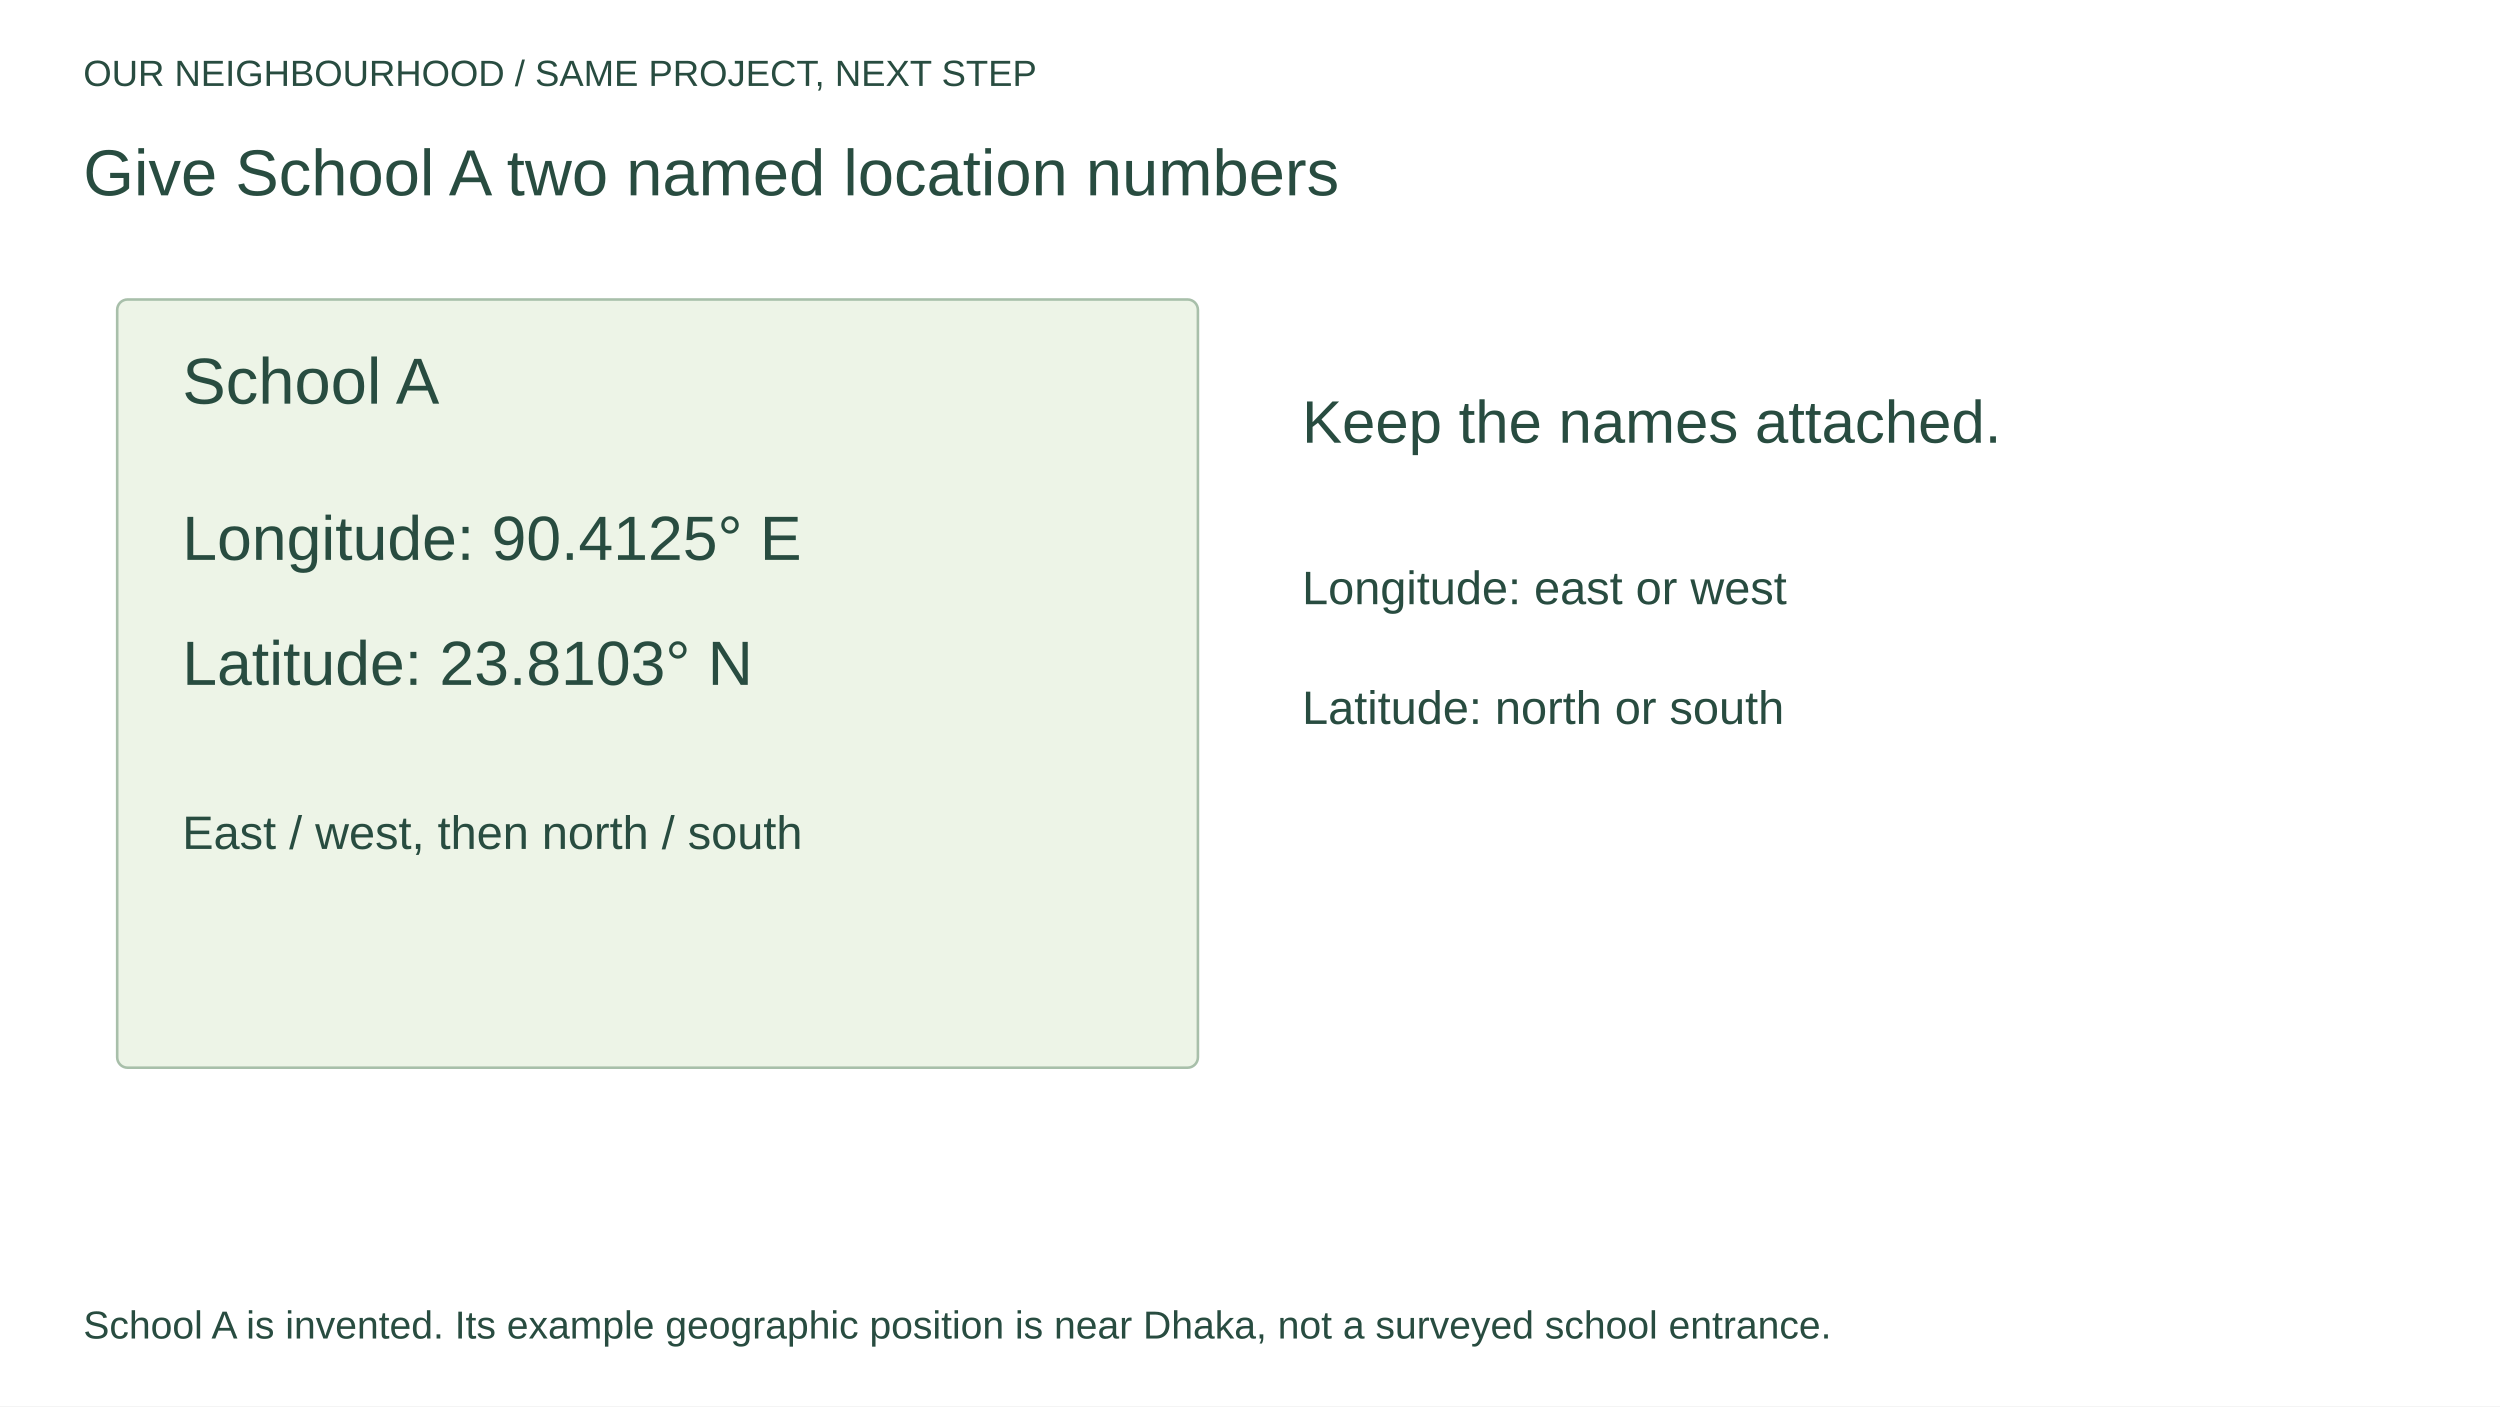
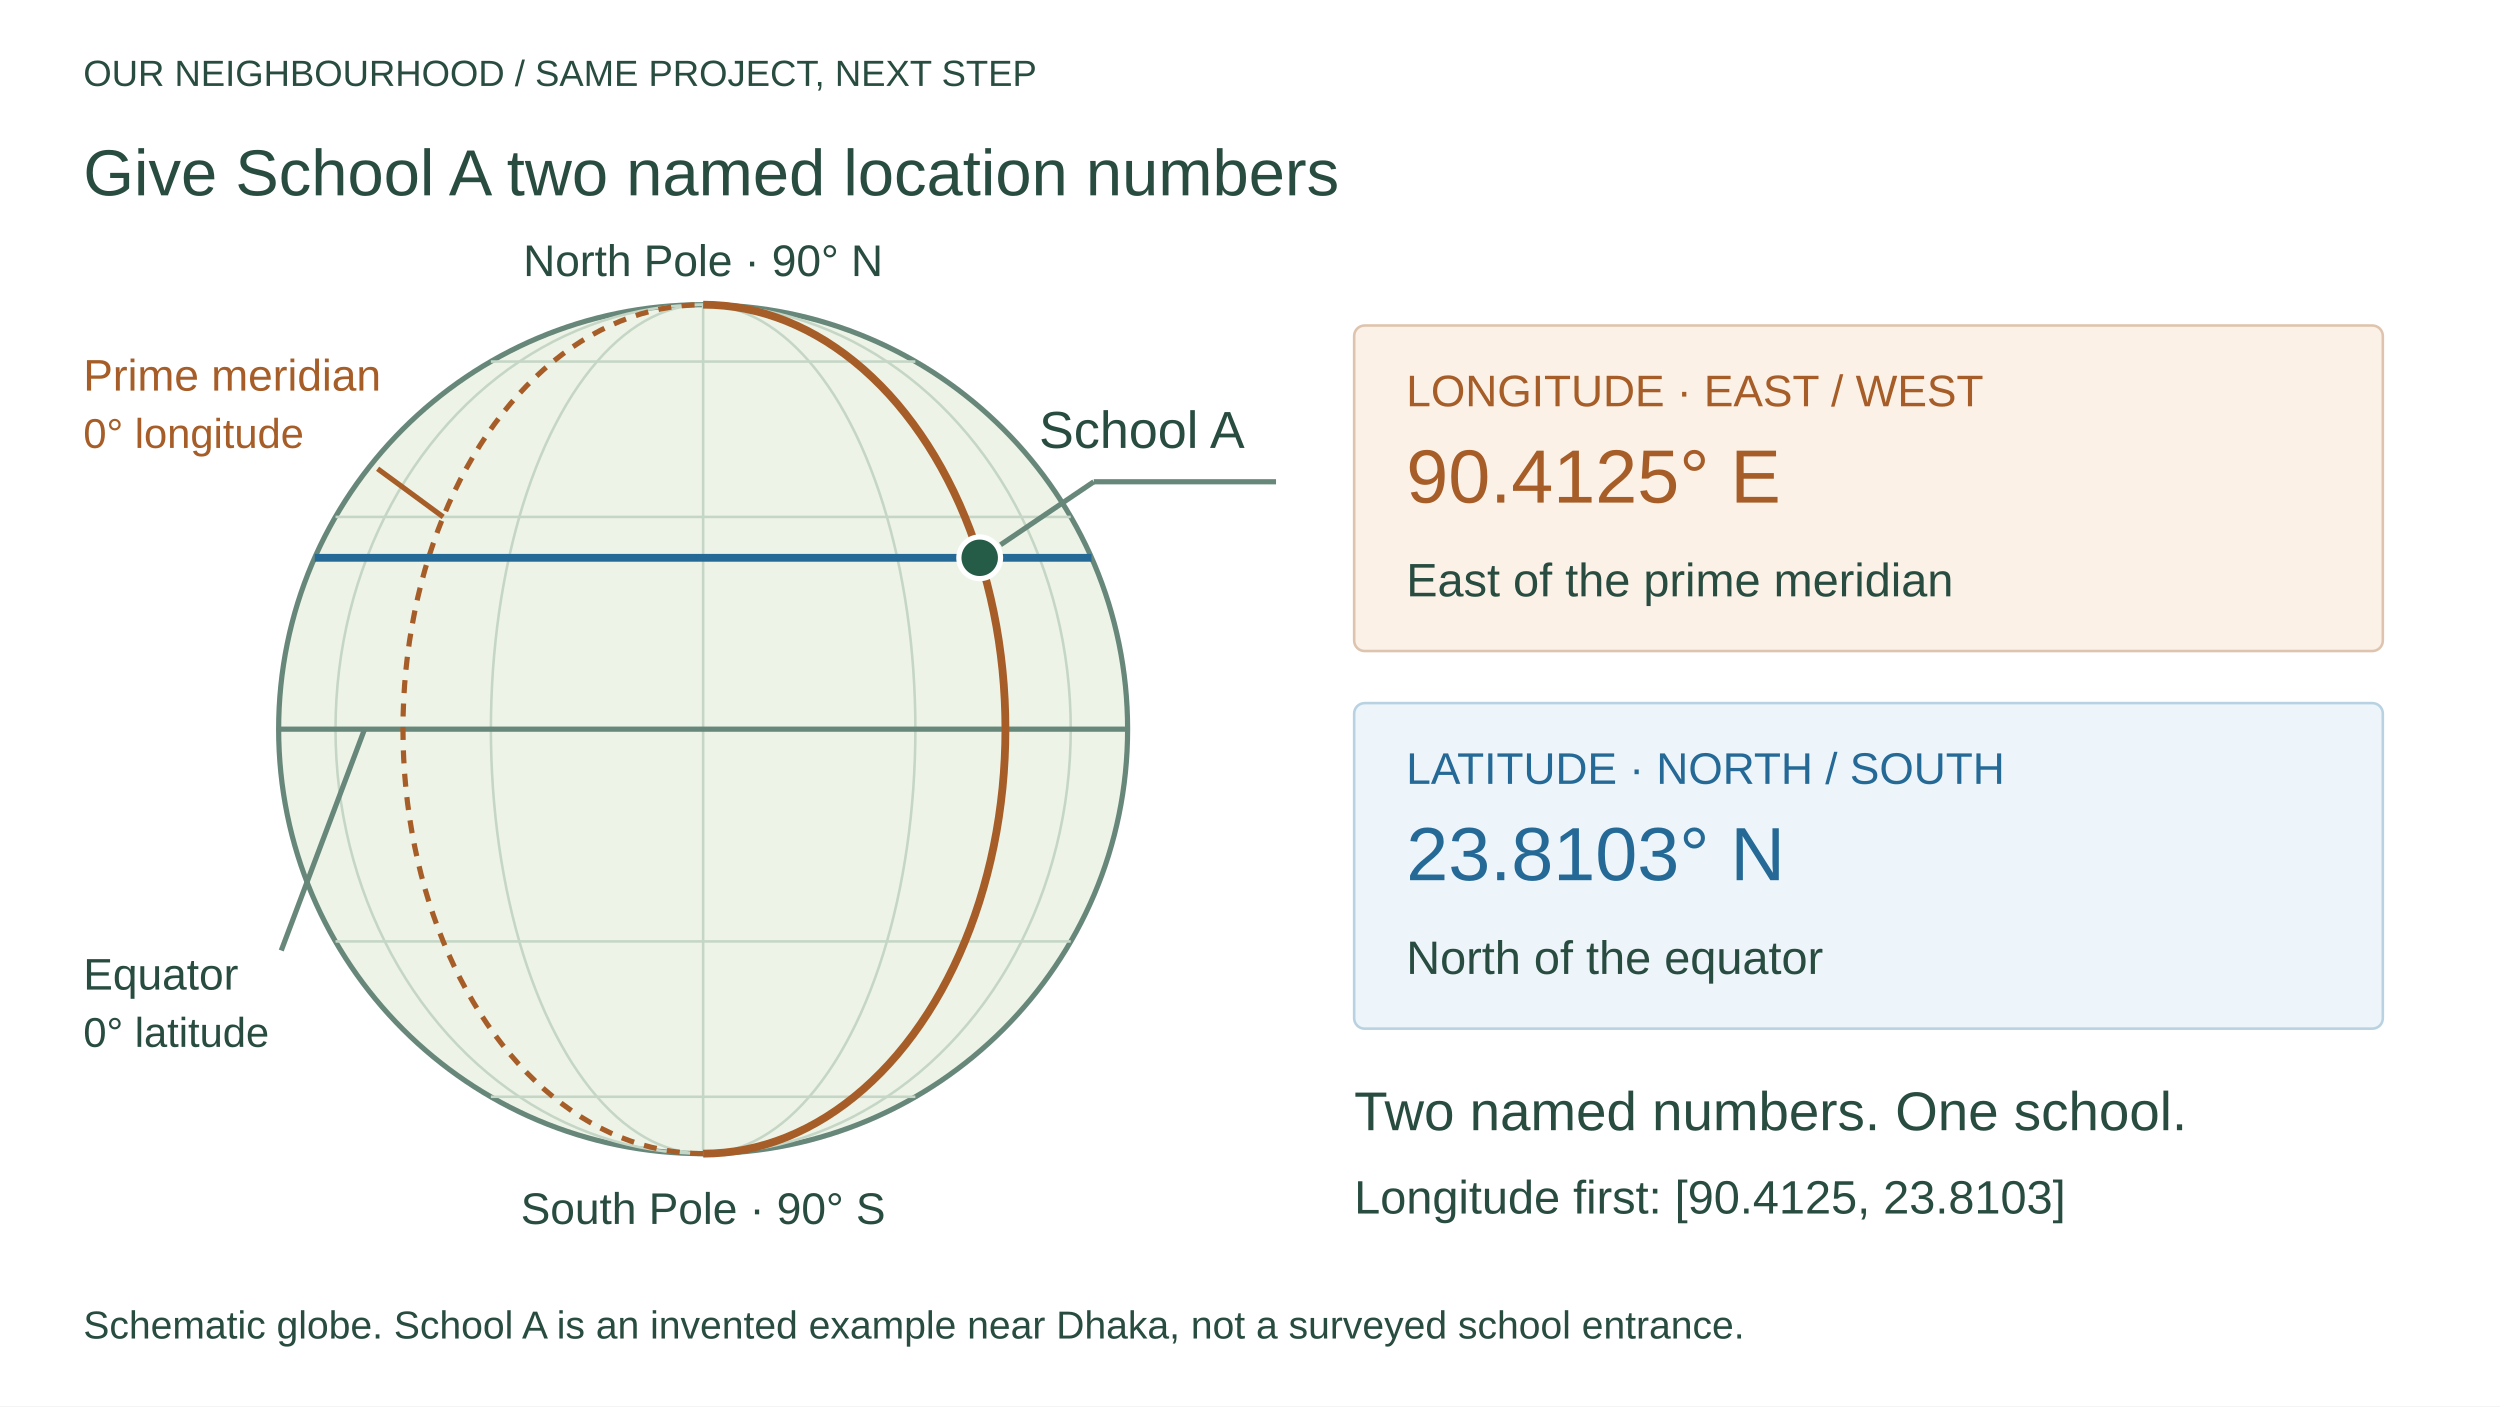
<svg xmlns="http://www.w3.org/2000/svg" width="960" height="540" viewBox="0 0 960 540" role="img" aria-labelledby="scene-title scene-desc">
  <rect width="960" height="540" fill="white" />
  <g font-family="Arial, Helvetica, sans-serif">
    <text x="32" y="33" font-size="14" fill="#284c40" text-anchor="start">OUR NEIGHBOURHOOD / SAME PROJECT, NEXT STEP</text>
    <text x="32" y="75" font-size="25" fill="#284c40" text-anchor="start">Give School A two named location numbers</text>
-     <rect x="45" y="115" width="415" height="295" rx="4" fill="#edf4e7" stroke="#a8bfaa" />
-     <text x="70" y="155" font-size="25" fill="#284c40" text-anchor="start">School A</text>
-     <text x="70" y="215" font-size="24" fill="#284c40" text-anchor="start">Longitude: 90.4125° E</text>
-     <text x="70" y="263" font-size="24" fill="#284c40" text-anchor="start">Latitude:   23.8103° N</text>
-     <text x="70" y="326" font-size="18" fill="#284c40" text-anchor="start">East / west, then north / south</text>
-     <text x="500" y="170" font-size="23" fill="#284c40" text-anchor="start">Keep the names attached.</text>
-     <text x="500" y="232" font-size="18" fill="#284c40" text-anchor="start">Longitude: east or west</text>
-     <text x="500" y="278" font-size="18" fill="#284c40" text-anchor="start">Latitude: north or south</text>
-     <text x="32" y="514" font-size="15" fill="#284c40" text-anchor="start">School A is invented. Its example geographic position is near Dhaka, not a surveyed school entrance.</text>
+     <circle cx="270" cy="280" r="163" fill="#edf4e7" stroke="#668779" stroke-width="2" />
+     <path d="M188.50 421.16 L188.55 421.16 L188.70 421.16 L188.95 421.16 L189.29 421.16 L189.74 421.16 L190.28 421.16 L190.92 421.16 L191.66 421.16 L192.49 421.16 L193.42 421.16 L194.43 421.16 L195.55 421.16 L196.75 421.16 L198.04 421.16 L199.42 421.16 L200.88 421.16 L202.43 421.16 L204.07 421.16 L205.78 421.16 L207.57 421.16 L209.43 421.16 L211.37 421.16 L213.39 421.16 L215.47 421.16 L217.61 421.16 L219.82 421.16 L222.10 421.16 L224.43 421.16 L226.81 421.16 L229.25 421.16 L231.74 421.16 L234.27 421.16 L236.85 421.16 L239.47 421.16 L242.13 421.16 L244.82 421.16 L247.54 421.16 L250.28 421.16 L253.06 421.16 L255.85 421.16 L258.66 421.16 L261.48 421.16 L264.31 421.16 L267.16 421.16 L270.00 421.16 L272.84 421.16 L275.69 421.16 L278.52 421.16 L281.34 421.16 L284.15 421.16 L286.94 421.16 L289.72 421.16 L292.46 421.16 L295.18 421.16 L297.87 421.16 L300.53 421.16 L303.15 421.16 L305.73 421.16 L308.26 421.16 L310.75 421.16 L313.19 421.16 L315.57 421.16 L317.90 421.16 L320.18 421.16 L322.39 421.16 L324.53 421.16 L326.61 421.16 L328.63 421.16 L330.57 421.16 L332.43 421.16 L334.22 421.16 L335.93 421.16 L337.57 421.16 L339.12 421.16 L340.58 421.16 L341.96 421.16 L343.25 421.16 L344.45 421.16 L345.57 421.16 L346.58 421.16 L347.51 421.16 L348.34 421.16 L349.08 421.16 L349.72 421.16 L350.26 421.16 L350.71 421.16 L351.05 421.16 L351.30 421.16 L351.45 421.16 L351.50 421.16" fill="none" stroke="#c5d6c6" stroke-width="1" stroke-dasharray="" />
+     <path d="M128.84 361.50 L128.92 361.50 L129.18 361.50 L129.61 361.50 L130.21 361.50 L130.98 361.50 L131.92 361.50 L133.03 361.50 L134.31 361.50 L135.75 361.50 L137.35 361.50 L139.12 361.50 L141.04 361.50 L143.12 361.50 L145.36 361.50 L147.75 361.50 L150.29 361.50 L152.97 361.50 L155.80 361.50 L158.76 361.50 L161.86 361.50 L165.10 361.50 L168.46 361.50 L171.94 361.50 L175.54 361.50 L179.26 361.50 L183.09 361.50 L187.03 361.50 L191.06 361.50 L195.20 361.50 L199.42 361.50 L203.73 361.50 L208.12 361.50 L212.58 361.50 L217.12 361.50 L221.72 361.50 L226.38 361.50 L231.09 361.50 L235.85 361.50 L240.65 361.50 L245.49 361.50 L250.35 361.50 L255.24 361.50 L260.15 361.50 L265.07 361.50 L270.00 361.50 L274.93 361.50 L279.85 361.50 L284.76 361.50 L289.65 361.50 L294.51 361.50 L299.35 361.50 L304.15 361.50 L308.91 361.50 L313.62 361.50 L318.28 361.50 L322.88 361.50 L327.42 361.50 L331.88 361.50 L336.27 361.50 L340.58 361.50 L344.80 361.50 L348.94 361.50 L352.97 361.50 L356.91 361.50 L360.74 361.50 L364.46 361.50 L368.06 361.50 L371.54 361.50 L374.90 361.50 L378.14 361.50 L381.24 361.50 L384.20 361.50 L387.03 361.50 L389.71 361.50 L392.25 361.50 L394.64 361.50 L396.88 361.50 L398.96 361.50 L400.88 361.50 L402.65 361.50 L404.25 361.50 L405.69 361.50 L406.97 361.50 L408.08 361.50 L409.02 361.50 L409.79 361.50 L410.39 361.50 L410.82 361.50 L411.08 361.50 L411.16 361.50" fill="none" stroke="#c5d6c6" stroke-width="1" stroke-dasharray="" />
+     <path d="M128.84 198.50 L128.92 198.50 L129.18 198.50 L129.61 198.50 L130.21 198.50 L130.98 198.50 L131.92 198.50 L133.03 198.50 L134.31 198.50 L135.75 198.50 L137.35 198.50 L139.12 198.50 L141.04 198.50 L143.12 198.50 L145.36 198.50 L147.75 198.50 L150.29 198.50 L152.97 198.50 L155.80 198.50 L158.76 198.50 L161.86 198.50 L165.10 198.50 L168.46 198.50 L171.94 198.50 L175.54 198.50 L179.26 198.50 L183.09 198.50 L187.03 198.50 L191.06 198.50 L195.20 198.50 L199.42 198.50 L203.73 198.50 L208.12 198.50 L212.58 198.50 L217.12 198.50 L221.72 198.50 L226.38 198.50 L231.09 198.50 L235.85 198.50 L240.65 198.50 L245.49 198.50 L250.35 198.50 L255.24 198.50 L260.15 198.50 L265.07 198.50 L270.00 198.50 L274.93 198.50 L279.85 198.50 L284.76 198.50 L289.65 198.50 L294.51 198.50 L299.35 198.50 L304.15 198.50 L308.91 198.50 L313.62 198.50 L318.28 198.50 L322.88 198.50 L327.42 198.50 L331.88 198.50 L336.27 198.50 L340.58 198.50 L344.80 198.50 L348.94 198.50 L352.97 198.50 L356.91 198.50 L360.74 198.50 L364.46 198.50 L368.06 198.50 L371.54 198.50 L374.90 198.50 L378.14 198.50 L381.24 198.50 L384.20 198.50 L387.03 198.50 L389.71 198.50 L392.25 198.50 L394.64 198.50 L396.88 198.50 L398.96 198.50 L400.88 198.50 L402.65 198.50 L404.25 198.50 L405.69 198.50 L406.97 198.50 L408.08 198.50 L409.02 198.50 L409.79 198.50 L410.39 198.50 L410.82 198.50 L411.08 198.50 L411.16 198.50" fill="none" stroke="#c5d6c6" stroke-width="1" stroke-dasharray="" />
+     <path d="M188.50 138.84 L188.55 138.84 L188.70 138.84 L188.95 138.84 L189.29 138.84 L189.74 138.84 L190.28 138.84 L190.92 138.84 L191.66 138.84 L192.49 138.84 L193.42 138.84 L194.43 138.84 L195.55 138.84 L196.75 138.84 L198.04 138.84 L199.42 138.84 L200.88 138.84 L202.43 138.84 L204.07 138.84 L205.78 138.84 L207.57 138.84 L209.43 138.84 L211.37 138.84 L213.39 138.84 L215.47 138.84 L217.61 138.84 L219.82 138.84 L222.10 138.84 L224.43 138.84 L226.81 138.84 L229.25 138.84 L231.74 138.84 L234.27 138.84 L236.85 138.84 L239.47 138.84 L242.13 138.84 L244.82 138.84 L247.54 138.84 L250.28 138.84 L253.06 138.84 L255.85 138.84 L258.66 138.84 L261.48 138.84 L264.31 138.84 L267.16 138.84 L270.00 138.84 L272.84 138.84 L275.69 138.84 L278.52 138.84 L281.34 138.84 L284.15 138.84 L286.94 138.84 L289.72 138.84 L292.46 138.84 L295.18 138.84 L297.87 138.84 L300.53 138.84 L303.15 138.84 L305.73 138.84 L308.26 138.84 L310.75 138.84 L313.19 138.84 L315.57 138.84 L317.90 138.84 L320.18 138.84 L322.39 138.84 L324.53 138.84 L326.61 138.84 L328.63 138.84 L330.57 138.84 L332.43 138.84 L334.22 138.84 L335.93 138.84 L337.57 138.84 L339.12 138.84 L340.58 138.84 L341.96 138.84 L343.25 138.84 L344.45 138.84 L345.57 138.84 L346.58 138.84 L347.51 138.84 L348.34 138.84 L349.08 138.84 L349.72 138.84 L350.26 138.84 L350.71 138.84 L351.05 138.84 L351.30 138.84 L351.45 138.84 L351.50 138.84" fill="none" stroke="#c5d6c6" stroke-width="1" stroke-dasharray="" />
+     <path d="M270.00 443.00 L265.07 442.90 L260.15 442.60 L255.24 442.11 L250.35 441.41 L245.49 440.52 L240.65 439.44 L235.85 438.16 L231.09 436.69 L226.38 435.02 L221.72 433.17 L217.12 431.13 L212.58 428.91 L208.12 426.50 L203.73 423.92 L199.42 421.16 L195.20 418.23 L191.06 415.13 L187.03 411.87 L183.09 408.45 L179.26 404.87 L175.54 401.13 L171.94 397.25 L168.46 393.23 L165.10 389.07 L161.86 384.77 L158.76 380.35 L155.80 375.81 L152.97 371.15 L150.29 366.38 L147.75 361.50 L145.36 356.52 L143.12 351.45 L141.04 346.30 L139.12 341.06 L137.35 335.75 L135.75 330.37 L134.31 324.93 L133.03 319.43 L131.92 313.89 L130.98 308.30 L130.21 302.69 L129.61 297.04 L129.18 291.37 L128.92 285.69 L128.84 280.00 L128.92 274.31 L129.18 268.63 L129.61 262.96 L130.21 257.31 L130.98 251.70 L131.92 246.11 L133.03 240.57 L134.31 235.07 L135.75 229.63 L137.35 224.25 L139.12 218.94 L141.04 213.70 L143.12 208.55 L145.36 203.48 L147.75 198.50 L150.29 193.62 L152.97 188.85 L155.80 184.19 L158.76 179.65 L161.86 175.23 L165.10 170.93 L168.46 166.77 L171.94 162.75 L175.54 158.87 L179.26 155.13 L183.09 151.55 L187.03 148.13 L191.06 144.87 L195.20 141.77 L199.42 138.84 L203.73 136.08 L208.12 133.50 L212.58 131.09 L217.12 128.87 L221.72 126.83 L226.38 124.98 L231.09 123.31 L235.85 121.84 L240.65 120.56 L245.49 119.48 L250.35 118.59 L255.24 117.89 L260.15 117.40 L265.07 117.10 L270.00 117.00" fill="none" stroke="#c5d6c6" stroke-width="1" stroke-dasharray="" />
+     <path d="M270.00 443.00 L267.16 442.90 L264.31 442.60 L261.48 442.11 L258.66 441.41 L255.85 440.52 L253.06 439.44 L250.28 438.16 L247.54 436.69 L244.82 435.02 L242.13 433.17 L239.47 431.13 L236.85 428.91 L234.27 426.50 L231.74 423.92 L229.25 421.16 L226.81 418.23 L224.43 415.13 L222.10 411.87 L219.82 408.45 L217.61 404.87 L215.47 401.13 L213.39 397.25 L211.37 393.23 L209.43 389.07 L207.57 384.77 L205.78 380.35 L204.07 375.81 L202.43 371.15 L200.88 366.38 L199.42 361.50 L198.04 356.52 L196.75 351.45 L195.55 346.30 L194.43 341.06 L193.42 335.75 L192.49 330.37 L191.66 324.93 L190.92 319.43 L190.28 313.89 L189.74 308.30 L189.29 302.69 L188.95 297.04 L188.70 291.37 L188.55 285.69 L188.50 280.00 L188.55 274.31 L188.70 268.63 L188.95 262.96 L189.29 257.31 L189.74 251.70 L190.28 246.11 L190.92 240.57 L191.66 235.07 L192.49 229.63 L193.42 224.25 L194.43 218.94 L195.55 213.70 L196.75 208.55 L198.04 203.48 L199.42 198.50 L200.88 193.62 L202.43 188.85 L204.07 184.19 L205.78 179.65 L207.57 175.23 L209.43 170.93 L211.37 166.77 L213.39 162.75 L215.47 158.87 L217.61 155.13 L219.82 151.55 L222.10 148.13 L224.43 144.87 L226.81 141.77 L229.25 138.84 L231.74 136.08 L234.27 133.50 L236.85 131.09 L239.47 128.87 L242.13 126.83 L244.82 124.98 L247.54 123.31 L250.28 121.84 L253.06 120.56 L255.85 119.48 L258.66 118.59 L261.48 117.89 L264.31 117.40 L267.16 117.10 L270.00 117.00" fill="none" stroke="#c5d6c6" stroke-width="1" stroke-dasharray="" />
+     <path d="M270.00 443.00 L270.00 442.90 L270.00 442.60 L270.00 442.11 L270.00 441.41 L270.00 440.52 L270.00 439.44 L270.00 438.16 L270.00 436.69 L270.00 435.02 L270.00 433.17 L270.00 431.13 L270.00 428.91 L270.00 426.50 L270.00 423.92 L270.00 421.16 L270.00 418.23 L270.00 415.13 L270.00 411.87 L270.00 408.45 L270.00 404.87 L270.00 401.13 L270.00 397.25 L270.00 393.23 L270.00 389.07 L270.00 384.77 L270.00 380.35 L270.00 375.81 L270.00 371.15 L270.00 366.38 L270.00 361.50 L270.00 356.52 L270.00 351.45 L270.00 346.30 L270.00 341.06 L270.00 335.75 L270.00 330.37 L270.00 324.93 L270.00 319.43 L270.00 313.89 L270.00 308.30 L270.00 302.69 L270.00 297.04 L270.00 291.37 L270.00 285.69 L270.00 280.00 L270.00 274.31 L270.00 268.63 L270.00 262.96 L270.00 257.31 L270.00 251.70 L270.00 246.11 L270.00 240.57 L270.00 235.07 L270.00 229.63 L270.00 224.25 L270.00 218.94 L270.00 213.70 L270.00 208.55 L270.00 203.48 L270.00 198.50 L270.00 193.62 L270.00 188.85 L270.00 184.19 L270.00 179.65 L270.00 175.23 L270.00 170.93 L270.00 166.77 L270.00 162.75 L270.00 158.87 L270.00 155.13 L270.00 151.55 L270.00 148.13 L270.00 144.87 L270.00 141.77 L270.00 138.84 L270.00 136.08 L270.00 133.50 L270.00 131.09 L270.00 128.87 L270.00 126.83 L270.00 124.98 L270.00 123.31 L270.00 121.84 L270.00 120.56 L270.00 119.48 L270.00 118.59 L270.00 117.89 L270.00 117.40 L270.00 117.10 L270.00 117.00" fill="none" stroke="#c5d6c6" stroke-width="1" stroke-dasharray="" />
+     <path d="M270.00 443.00 L272.84 442.90 L275.69 442.60 L278.52 442.11 L281.34 441.41 L284.15 440.52 L286.94 439.44 L289.72 438.16 L292.46 436.69 L295.18 435.02 L297.87 433.17 L300.53 431.13 L303.15 428.91 L305.73 426.50 L308.26 423.92 L310.75 421.16 L313.19 418.23 L315.57 415.13 L317.90 411.87 L320.18 408.45 L322.39 404.87 L324.53 401.13 L326.61 397.25 L328.63 393.23 L330.57 389.07 L332.43 384.77 L334.22 380.35 L335.93 375.81 L337.57 371.15 L339.12 366.38 L340.58 361.50 L341.96 356.52 L343.25 351.45 L344.45 346.30 L345.57 341.06 L346.58 335.75 L347.51 330.37 L348.34 324.93 L349.08 319.43 L349.72 313.89 L350.26 308.30 L350.71 302.69 L351.05 297.04 L351.30 291.37 L351.45 285.69 L351.50 280.00 L351.45 274.31 L351.30 268.63 L351.05 262.96 L350.71 257.31 L350.26 251.70 L349.72 246.11 L349.08 240.57 L348.34 235.07 L347.51 229.63 L346.58 224.25 L345.57 218.94 L344.45 213.70 L343.25 208.55 L341.96 203.48 L340.58 198.50 L339.12 193.62 L337.57 188.85 L335.93 184.19 L334.22 179.65 L332.43 175.23 L330.57 170.93 L328.63 166.77 L326.61 162.75 L324.53 158.87 L322.39 155.13 L320.18 151.55 L317.90 148.13 L315.57 144.87 L313.19 141.77 L310.75 138.84 L308.26 136.08 L305.73 133.50 L303.15 131.09 L300.53 128.87 L297.87 126.83 L295.18 124.98 L292.46 123.31 L289.72 121.84 L286.94 120.56 L284.15 119.48 L281.34 118.59 L278.52 117.89 L275.69 117.40 L272.84 117.10 L270.00 117.00" fill="none" stroke="#c5d6c6" stroke-width="1" stroke-dasharray="" />
+     <path d="M270.00 443.00 L274.93 442.90 L279.85 442.60 L284.76 442.11 L289.65 441.41 L294.51 440.52 L299.35 439.44 L304.15 438.16 L308.91 436.69 L313.62 435.02 L318.28 433.17 L322.88 431.13 L327.42 428.91 L331.88 426.50 L336.27 423.92 L340.58 421.16 L344.80 418.23 L348.94 415.13 L352.97 411.87 L356.91 408.45 L360.74 404.87 L364.46 401.13 L368.06 397.25 L371.54 393.23 L374.90 389.07 L378.14 384.77 L381.24 380.35 L384.20 375.81 L387.03 371.15 L389.71 366.38 L392.25 361.50 L394.64 356.52 L396.88 351.45 L398.96 346.30 L400.88 341.06 L402.65 335.75 L404.25 330.37 L405.69 324.93 L406.97 319.43 L408.08 313.89 L409.02 308.30 L409.79 302.69 L410.39 297.04 L410.82 291.37 L411.08 285.69 L411.16 280.00 L411.08 274.31 L410.82 268.63 L410.39 262.96 L409.79 257.31 L409.02 251.70 L408.08 246.11 L406.97 240.57 L405.69 235.07 L404.25 229.63 L402.65 224.25 L400.88 218.94 L398.96 213.70 L396.88 208.55 L394.64 203.48 L392.25 198.50 L389.71 193.62 L387.03 188.85 L384.20 184.19 L381.24 179.65 L378.14 175.23 L374.90 170.93 L371.54 166.77 L368.06 162.75 L364.46 158.87 L360.74 155.13 L356.91 151.55 L352.97 148.13 L348.94 144.87 L344.80 141.77 L340.58 138.84 L336.27 136.08 L331.88 133.50 L327.42 131.09 L322.88 128.87 L318.28 126.83 L313.62 124.98 L308.91 123.31 L304.15 121.84 L299.35 120.56 L294.51 119.48 L289.65 118.59 L284.76 117.89 L279.85 117.40 L274.93 117.10 L270.00 117.00" fill="none" stroke="#c5d6c6" stroke-width="1" stroke-dasharray="" />
+     <path d="M107.00 280.00 L107.10 280.00 L107.40 280.00 L107.89 280.00 L108.59 280.00 L109.48 280.00 L110.56 280.00 L111.84 280.00 L113.31 280.00 L114.98 280.00 L116.83 280.00 L118.87 280.00 L121.09 280.00 L123.50 280.00 L126.08 280.00 L128.84 280.00 L131.77 280.00 L134.87 280.00 L138.13 280.00 L141.55 280.00 L145.13 280.00 L148.87 280.00 L152.75 280.00 L156.77 280.00 L160.93 280.00 L165.23 280.00 L169.65 280.00 L174.19 280.00 L178.85 280.00 L183.62 280.00 L188.50 280.00 L193.48 280.00 L198.55 280.00 L203.70 280.00 L208.94 280.00 L214.25 280.00 L219.63 280.00 L225.07 280.00 L230.57 280.00 L236.11 280.00 L241.70 280.00 L247.31 280.00 L252.96 280.00 L258.63 280.00 L264.31 280.00 L270.00 280.00 L275.69 280.00 L281.37 280.00 L287.04 280.00 L292.69 280.00 L298.30 280.00 L303.89 280.00 L309.43 280.00 L314.93 280.00 L320.37 280.00 L325.75 280.00 L331.06 280.00 L336.30 280.00 L341.45 280.00 L346.52 280.00 L351.50 280.00 L356.38 280.00 L361.15 280.00 L365.81 280.00 L370.35 280.00 L374.77 280.00 L379.07 280.00 L383.23 280.00 L387.25 280.00 L391.13 280.00 L394.87 280.00 L398.45 280.00 L401.87 280.00 L405.13 280.00 L408.23 280.00 L411.16 280.00 L413.92 280.00 L416.50 280.00 L418.91 280.00 L421.13 280.00 L423.17 280.00 L425.02 280.00 L426.69 280.00 L428.16 280.00 L429.44 280.00 L430.52 280.00 L431.41 280.00 L432.11 280.00 L432.60 280.00 L432.90 280.00 L433.00 280.00" fill="none" stroke="#668779" stroke-width="2" stroke-dasharray="" />
+     <path d="M270.00 443.00 L265.98 442.90 L261.96 442.60 L257.95 442.11 L253.96 441.41 L249.99 440.52 L246.04 439.44 L242.12 438.16 L238.23 436.69 L234.38 435.02 L230.58 433.17 L226.82 431.13 L223.12 428.91 L219.47 426.50 L215.89 423.92 L212.37 421.16 L208.92 418.23 L205.55 415.13 L202.25 411.87 L199.04 408.45 L195.91 404.87 L192.88 401.13 L189.93 397.25 L187.09 393.23 L184.35 389.07 L181.71 384.77 L179.18 380.35 L176.75 375.81 L174.45 371.15 L172.26 366.38 L170.18 361.50 L168.23 356.52 L166.41 351.45 L164.71 346.30 L163.13 341.06 L161.69 335.75 L160.38 330.37 L159.21 324.93 L158.17 319.43 L157.26 313.89 L156.49 308.30 L155.86 302.69 L155.37 297.04 L155.02 291.37 L154.81 285.69 L154.74 280.00 L154.81 274.31 L155.02 268.63 L155.37 262.96 L155.86 257.31 L156.49 251.70 L157.26 246.11 L158.17 240.57 L159.21 235.07 L160.38 229.63 L161.69 224.25 L163.13 218.94 L164.71 213.70 L166.41 208.55 L168.23 203.48 L170.18 198.50 L172.26 193.62 L174.45 188.85 L176.75 184.19 L179.18 179.65 L181.71 175.23 L184.35 170.93 L187.09 166.77 L189.93 162.75 L192.88 158.87 L195.91 155.13 L199.04 151.55 L202.25 148.13 L205.55 144.87 L208.92 141.77 L212.37 138.84 L215.89 136.08 L219.47 133.50 L223.12 131.09 L226.82 128.87 L230.58 126.83 L234.38 124.98 L238.23 123.31 L242.12 121.84 L246.04 120.56 L249.99 119.48 L253.96 118.59 L257.95 117.89 L261.96 117.40 L265.98 117.10 L270.00 117.00" fill="none" stroke="#a65d27" stroke-width="2" stroke-dasharray="5 4" />
+     <path d="M270.00 443.00 L274.05 442.90 L278.10 442.60 L282.13 442.11 L286.16 441.41 L290.16 440.52 L294.14 439.44 L298.08 438.16 L302.00 436.69 L305.87 435.02 L309.70 433.17 L313.49 431.13 L317.22 428.91 L320.89 426.50 L324.50 423.92 L328.04 421.16 L331.52 418.23 L334.91 415.13 L338.23 411.87 L341.47 408.45 L344.62 404.87 L347.68 401.13 L350.64 397.25 L353.50 393.23 L356.27 389.07 L358.93 384.77 L361.48 380.35 L363.91 375.81 L366.24 371.15 L368.45 366.38 L370.53 361.50 L372.50 356.52 L374.34 351.45 L376.05 346.30 L377.63 341.06 L379.08 335.75 L380.40 330.37 L381.59 324.93 L382.64 319.43 L383.55 313.89 L384.32 308.30 L384.96 302.69 L385.45 297.04 L385.80 291.37 L386.01 285.69 L386.09 280.00 L386.01 274.31 L385.80 268.63 L385.45 262.96 L384.96 257.31 L384.32 251.70 L383.55 246.11 L382.64 240.57 L381.59 235.07 L380.40 229.63 L379.08 224.25 L377.63 218.94 L376.05 213.70 L374.34 208.55 L372.50 203.48 L370.53 198.50 L368.45 193.62 L366.24 188.85 L363.91 184.19 L361.48 179.65 L358.93 175.23 L356.27 170.93 L353.50 166.77 L350.64 162.75 L347.68 158.87 L344.62 155.13 L341.47 151.55 L338.23 148.13 L334.91 144.87 L331.52 141.77 L328.04 138.84 L324.50 136.08 L320.89 133.50 L317.22 131.09 L313.49 128.87 L309.70 126.83 L305.87 124.98 L302.00 123.31 L298.08 121.84 L294.14 120.56 L290.16 119.48 L286.16 118.59 L282.13 117.89 L278.10 117.40 L274.05 117.10 L270.00 117.00" fill="none" stroke="#a65d27" stroke-width="3" stroke-dasharray="" />
+     <path d="M120.87 214.20 L120.96 214.20 L121.24 214.20 L121.69 214.20 L122.32 214.20 L123.14 214.20 L124.13 214.20 L125.30 214.20 L126.65 214.20 L128.17 214.20 L129.87 214.20 L131.73 214.20 L133.77 214.20 L135.97 214.20 L138.33 214.20 L140.85 214.20 L143.53 214.20 L146.37 214.20 L149.35 214.20 L152.49 214.20 L155.76 214.20 L159.18 214.20 L162.73 214.20 L166.41 214.20 L170.21 214.20 L174.14 214.20 L178.19 214.20 L182.35 214.20 L186.61 214.20 L190.97 214.20 L195.44 214.20 L199.99 214.20 L204.63 214.20 L209.34 214.20 L214.14 214.20 L219.00 214.20 L223.92 214.20 L228.90 214.20 L233.92 214.20 L238.99 214.20 L244.10 214.20 L249.25 214.20 L254.41 214.20 L259.60 214.20 L264.80 214.20 L270.00 214.20 L275.20 214.20 L280.40 214.20 L285.59 214.20 L290.75 214.20 L295.90 214.20 L301.01 214.20 L306.08 214.20 L311.10 214.20 L316.08 214.20 L321.00 214.20 L325.86 214.20 L330.66 214.20 L335.37 214.20 L340.01 214.20 L344.56 214.20 L349.03 214.20 L353.39 214.20 L357.65 214.20 L361.81 214.20 L365.86 214.20 L369.79 214.20 L373.59 214.20 L377.27 214.20 L380.82 214.20 L384.24 214.20 L387.51 214.20 L390.65 214.20 L393.63 214.20 L396.47 214.20 L399.15 214.20 L401.67 214.20 L404.03 214.20 L406.23 214.20 L408.27 214.20 L410.13 214.20 L411.83 214.20 L413.35 214.20 L414.70 214.20 L415.87 214.20 L416.86 214.20 L417.68 214.20 L418.31 214.20 L418.76 214.20 L419.04 214.20 L419.13 214.20" fill="none" stroke="#256996" stroke-width="3" stroke-dasharray="" />
+     <circle cx="376.205" cy="214.195" r="8" fill="#245c48" stroke="white" stroke-width="2" />
+     <path d="M384.205 209.195L420 185" stroke="#668779" stroke-width="2" fill="none" stroke-dasharray="" />
+     <path d="M420 185L490 185" stroke="#668779" stroke-width="2" fill="none" stroke-dasharray="" />
+     <text x="399" y="172" font-size="20" fill="#284c40" text-anchor="start">School A</text>
+     <text x="270" y="106" font-size="17" fill="#284c40" text-anchor="middle">North Pole · 90° N</text>
+     <text x="270" y="470" font-size="17" fill="#284c40" text-anchor="middle">South Pole · 90° S</text>
+     <text x="32" y="150" font-size="17" fill="#a65d27" text-anchor="start">Prime meridian</text>
+     <text x="32" y="172" font-size="16" fill="#a65d27" text-anchor="start">0° longitude</text>
+     <path d="M145 180L170.183 198.5" stroke="#a65d27" stroke-width="2" fill="none" stroke-dasharray="" />
+     <text x="32" y="380" font-size="17" fill="#284c40" text-anchor="start">Equator</text>
+     <text x="32" y="402" font-size="16" fill="#284c40" text-anchor="start">0° latitude</text>
+     <path d="M108 365L140 280" stroke="#668779" stroke-width="2" fill="none" stroke-dasharray="" />
+     <rect x="520" y="125" width="395" height="125" rx="4" fill="#fbf1e7" stroke="#dec4ae" />
+     <text x="540" y="156" font-size="17" fill="#a65d27" text-anchor="start">LONGITUDE · EAST / WEST</text>
+     <text x="540" y="193" font-size="29" fill="#a65d27" text-anchor="start">90.4125° E</text>
+     <text x="540" y="229" font-size="18" fill="#284c40" text-anchor="start">East of the prime meridian</text>
+     <rect x="520" y="270" width="395" height="125" rx="4" fill="#edf5fa" stroke="#b8d2e1" />
+     <text x="540" y="301" font-size="17" fill="#256996" text-anchor="start">LATITUDE · NORTH / SOUTH</text>
+     <text x="540" y="338" font-size="29" fill="#256996" text-anchor="start">23.8103° N</text>
+     <text x="540" y="374" font-size="18" fill="#284c40" text-anchor="start">North of the equator</text>
+     <text x="520" y="434" font-size="21" fill="#284c40" text-anchor="start">Two named numbers. One school.</text>
+     <text x="520" y="466" font-size="18" fill="#284c40" text-anchor="start">Longitude first: [90.4125, 23.8103]</text>
+     <text x="32" y="514" font-size="15" fill="#284c40" text-anchor="start">Schematic globe. School A is an invented example near Dhaka, not a surveyed school entrance.</text>
  </g>
</svg>
